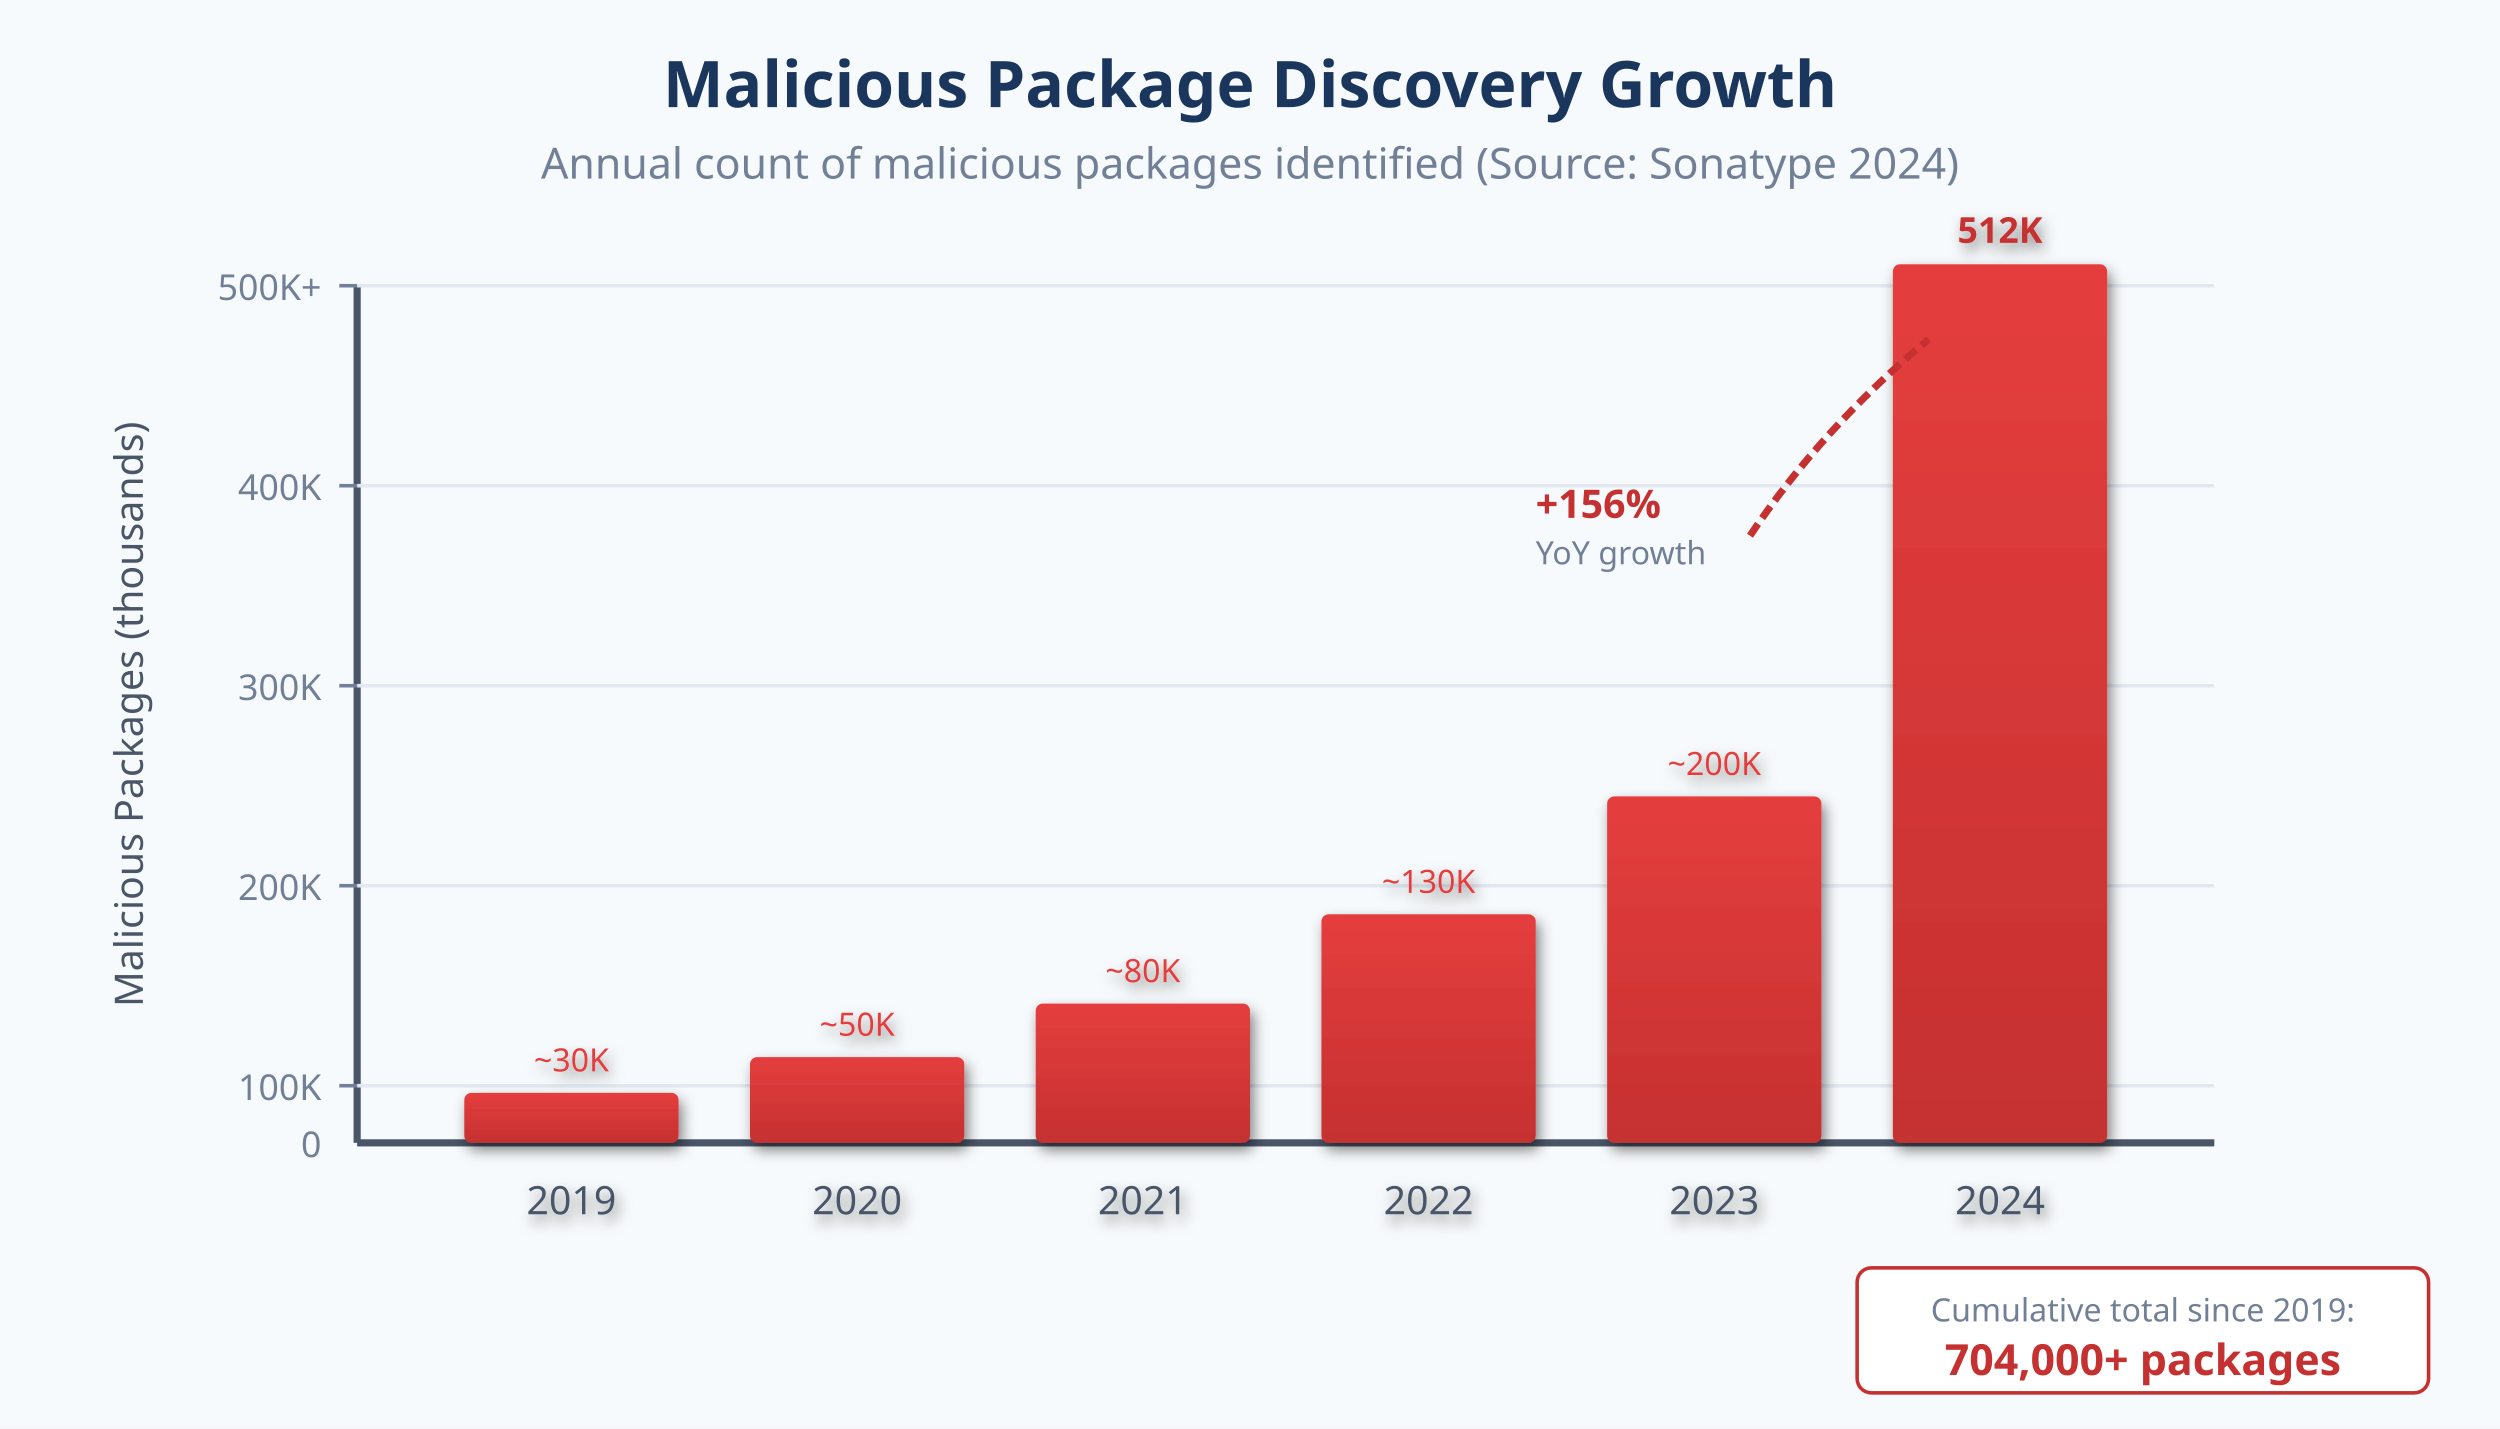
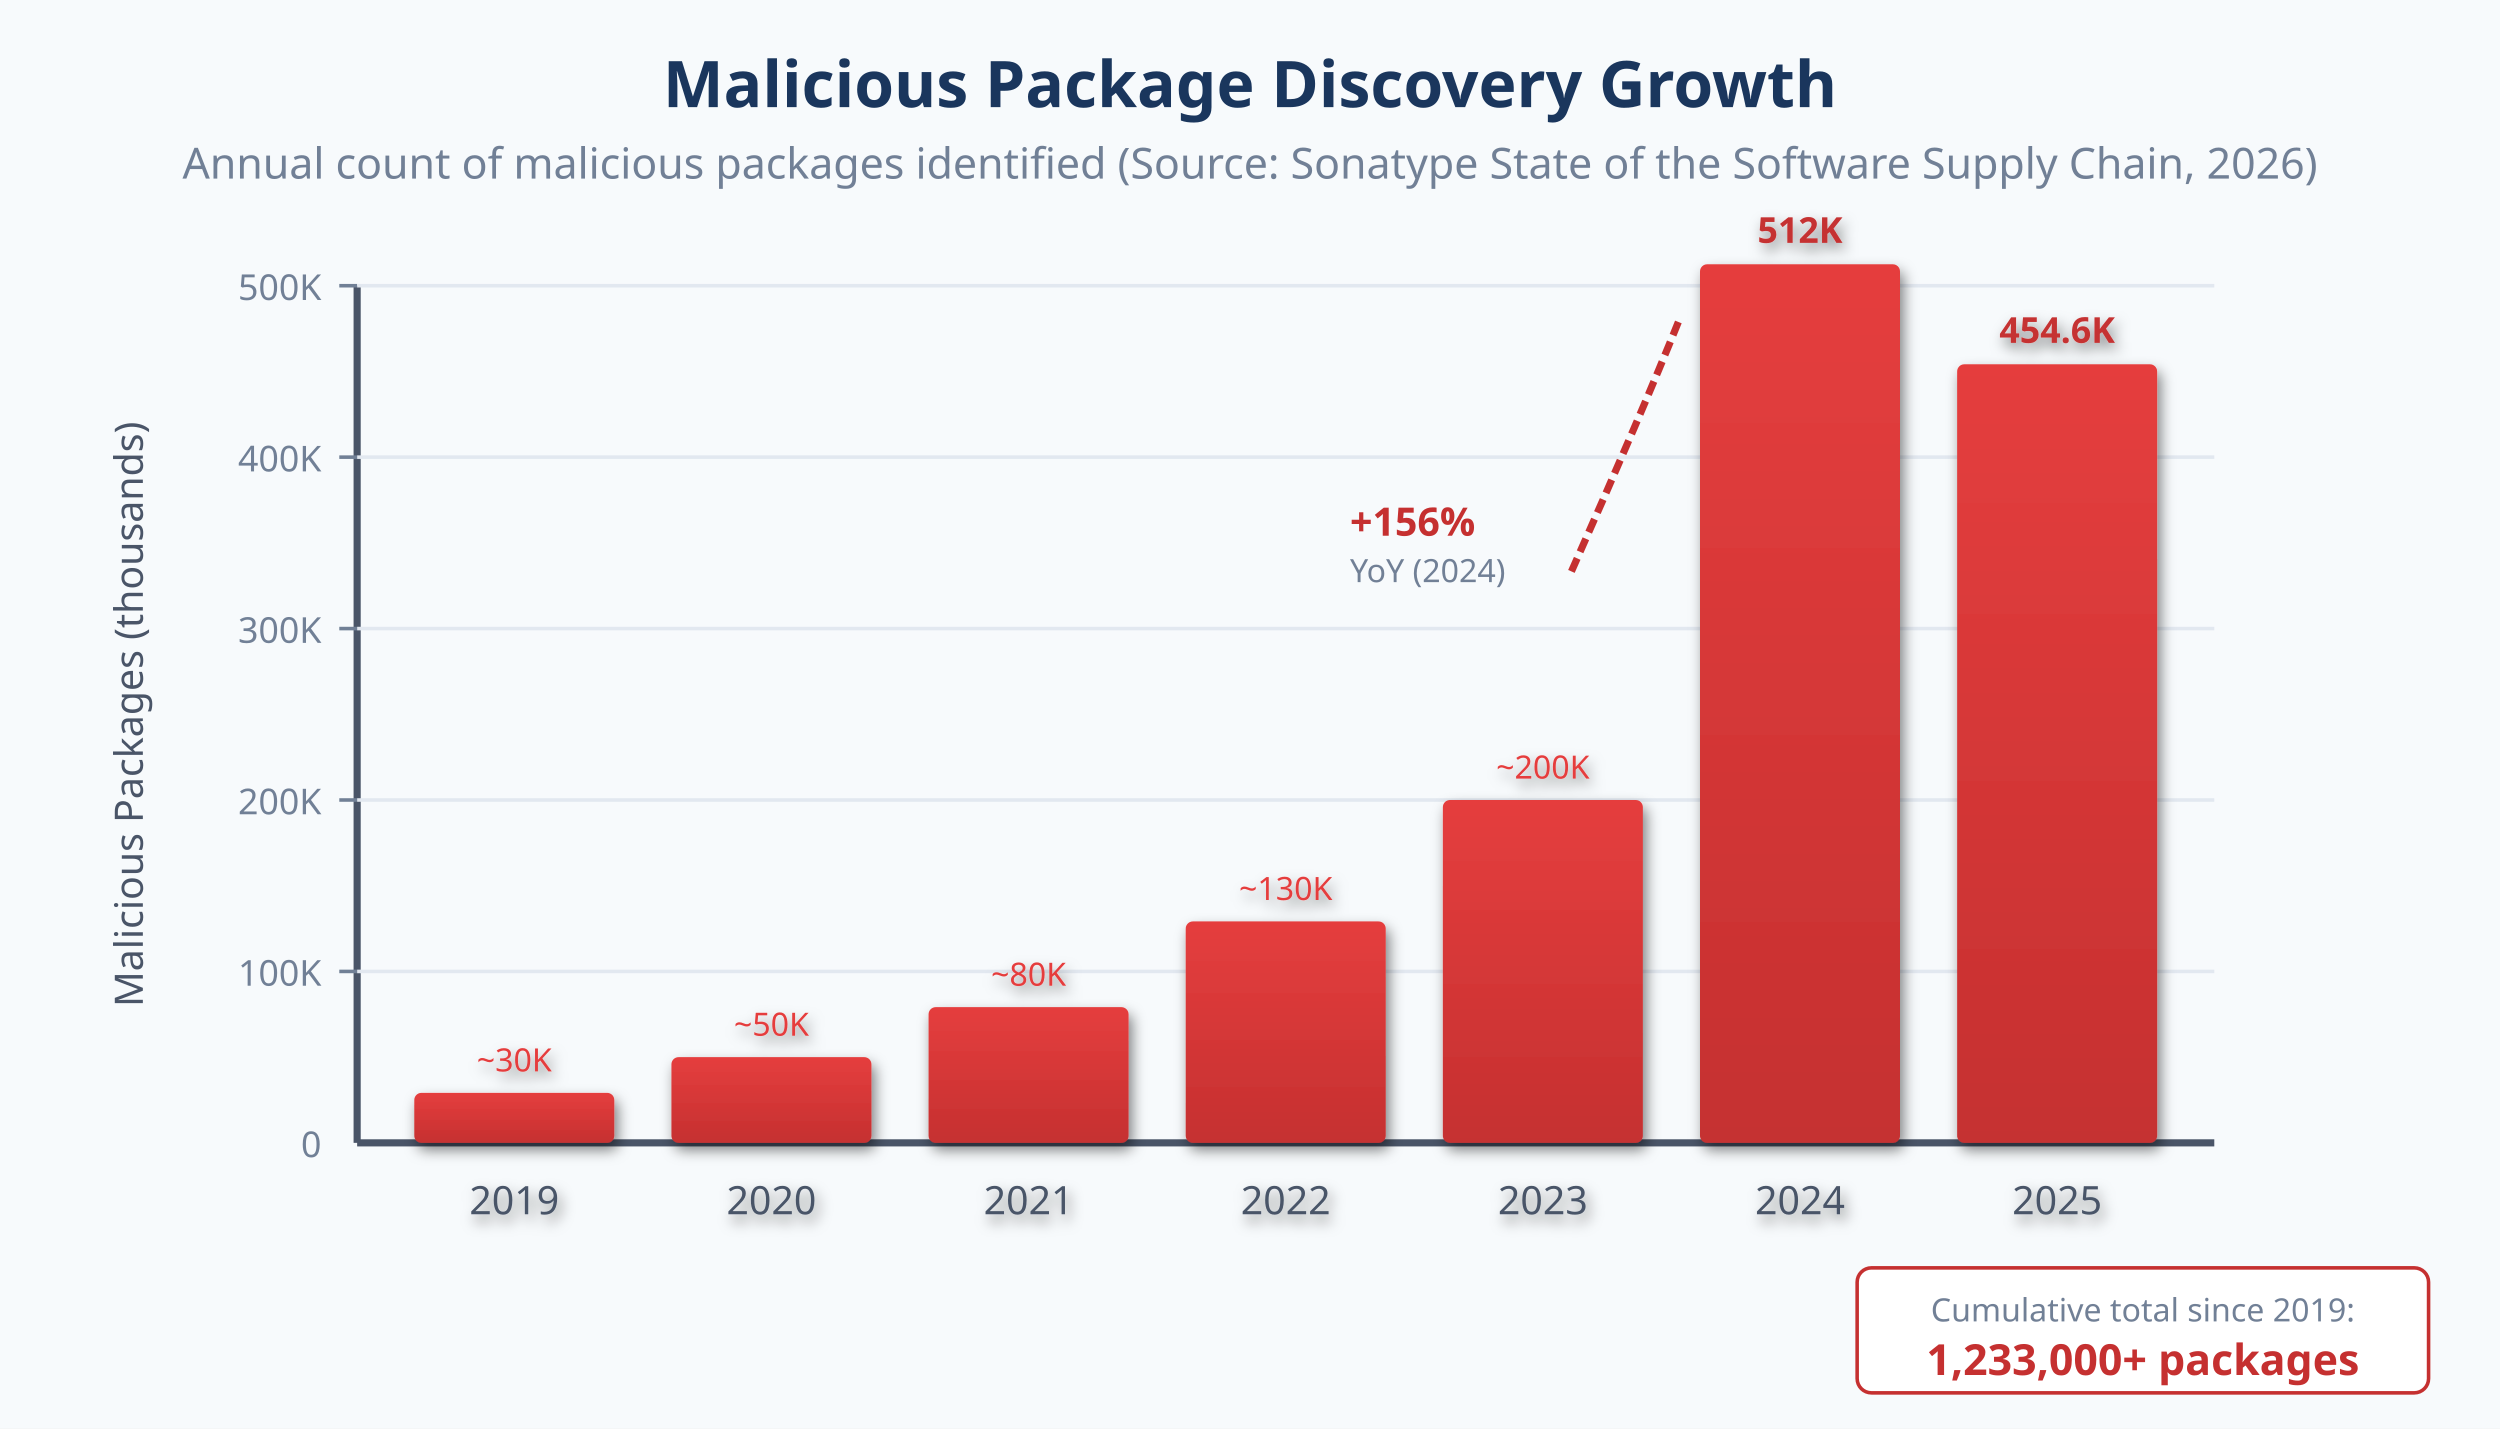
<svg xmlns="http://www.w3.org/2000/svg" viewBox="0 0 700 400" font-family="Libertinus Sans">
  <defs>
    <linearGradient id="barGrad" x1="0%" y1="0%" x2="0%" y2="100%">
      <stop offset="0%" style="stop-color:#e53e3e;stop-opacity:1" />
      <stop offset="100%" style="stop-color:#c53030;stop-opacity:1" />
    </linearGradient>
    <filter id="barShadow" x="-10%" y="-10%" width="120%" height="130%">
      <feGaussianBlur in="SourceAlpha" stdDeviation="2" result="blur" />
      <feOffset in="blur" dx="1" dy="2" result="offsetBlur" />
      <feFlood flood-color="#000000" flood-opacity="0.5" result="color" />
      <feComposite in="color" in2="offsetBlur" operator="in" result="shadow" />
      <feMerge>
        <feMergeNode in="shadow" />
        <feMergeNode in="SourceGraphic" />
      </feMerge>
    </filter>
  </defs>
  <rect width="700" height="400" fill="#f7fafc" />
  <text x="350" y="30" text-anchor="middle" font-size="18" font-weight="600" fill="#1a365d">
    Malicious Package Discovery Growth
  </text>
  <text x="350" y="50" text-anchor="middle" font-size="12" fill="#718096">
-     Annual count of malicious packages identified (Source: Sonatype 2024)
+     Annual count of malicious packages identified (Source: Sonatype State of the Software Supply Chain, 2026)
  </text>
  <line x1="100" y1="80" x2="100" y2="320" stroke="#4a5568" stroke-width="2" />
  <text x="40" y="200" text-anchor="middle" font-size="11" fill="#4a5568" transform="rotate(-90, 40, 200)">
    Malicious Packages (thousands)
  </text>
  <g font-size="10" fill="#718096" text-anchor="end">
-     <text x="90" y="84">500K+</text>
+     <text x="90" y="84">500K</text>
    <line x1="95" y1="80" x2="100" y2="80" stroke="#718096" />
-     <text x="90" y="140">400K</text>
-     <line x1="95" y1="136" x2="100" y2="136" stroke="#718096" />
-     <text x="90" y="196">300K</text>
-     <line x1="95" y1="192" x2="100" y2="192" stroke="#718096" />
-     <text x="90" y="252">200K</text>
-     <line x1="95" y1="248" x2="100" y2="248" stroke="#718096" />
-     <text x="90" y="308">100K</text>
-     <line x1="95" y1="304" x2="100" y2="304" stroke="#718096" />
+     <text x="90" y="132">400K</text>
+     <line x1="95" y1="128" x2="100" y2="128" stroke="#718096" />
+     <text x="90" y="180">300K</text>
+     <line x1="95" y1="176" x2="100" y2="176" stroke="#718096" />
+     <text x="90" y="228">200K</text>
+     <line x1="95" y1="224" x2="100" y2="224" stroke="#718096" />
+     <text x="90" y="276">100K</text>
+     <line x1="95" y1="272" x2="100" y2="272" stroke="#718096" />
    <text x="90" y="324">0</text>
  </g>
  <g stroke="#e2e8f0" stroke-width="1">
    <line x1="100" y1="80" x2="620" y2="80" />
-     <line x1="100" y1="136" x2="620" y2="136" />
-     <line x1="100" y1="192" x2="620" y2="192" />
-     <line x1="100" y1="248" x2="620" y2="248" />
-     <line x1="100" y1="304" x2="620" y2="304" />
+     <line x1="100" y1="128" x2="620" y2="128" />
+     <line x1="100" y1="176" x2="620" y2="176" />
+     <line x1="100" y1="224" x2="620" y2="224" />
+     <line x1="100" y1="272" x2="620" y2="272" />
  </g>
  <line x1="100" y1="320" x2="620" y2="320" stroke="#4a5568" stroke-width="2" />
  <g filter="url(#barShadow)">
-     <rect x="130" y="306" width="60" height="14" rx="2" fill="url(#barGrad)" />
-     <text x="160" y="340" text-anchor="middle" font-size="11" fill="#4a5568">2019</text>
-     <text x="160" y="300" text-anchor="middle" font-size="9" fill="#e53e3e">~30K</text>
+     <rect x="116" y="306" width="56" height="14" rx="2" fill="url(#barGrad)" />
+     <text x="144" y="340" text-anchor="middle" font-size="11" fill="#4a5568">2019</text>
+     <text x="144" y="300" text-anchor="middle" font-size="9" fill="#e53e3e">~30K</text>
  </g>
  <g filter="url(#barShadow)">
-     <rect x="210" y="296" width="60" height="24" rx="2" fill="url(#barGrad)" />
-     <text x="240" y="340" text-anchor="middle" font-size="11" fill="#4a5568">2020</text>
-     <text x="240" y="290" text-anchor="middle" font-size="9" fill="#e53e3e">~50K</text>
+     <rect x="188" y="296" width="56" height="24" rx="2" fill="url(#barGrad)" />
+     <text x="216" y="340" text-anchor="middle" font-size="11" fill="#4a5568">2020</text>
+     <text x="216" y="290" text-anchor="middle" font-size="9" fill="#e53e3e">~50K</text>
  </g>
  <g filter="url(#barShadow)">
-     <rect x="290" y="281" width="60" height="39" rx="2" fill="url(#barGrad)" />
-     <text x="320" y="340" text-anchor="middle" font-size="11" fill="#4a5568">2021</text>
-     <text x="320" y="275" text-anchor="middle" font-size="9" fill="#e53e3e">~80K</text>
+     <rect x="260" y="282" width="56" height="38" rx="2" fill="url(#barGrad)" />
+     <text x="288" y="340" text-anchor="middle" font-size="11" fill="#4a5568">2021</text>
+     <text x="288" y="276" text-anchor="middle" font-size="9" fill="#e53e3e">~80K</text>
  </g>
  <g filter="url(#barShadow)">
-     <rect x="370" y="256" width="60" height="64" rx="2" fill="url(#barGrad)" />
-     <text x="400" y="340" text-anchor="middle" font-size="11" fill="#4a5568">2022</text>
-     <text x="400" y="250" text-anchor="middle" font-size="9" fill="#e53e3e">~130K</text>
+     <rect x="332" y="258" width="56" height="62" rx="2" fill="url(#barGrad)" />
+     <text x="360" y="340" text-anchor="middle" font-size="11" fill="#4a5568">2022</text>
+     <text x="360" y="252" text-anchor="middle" font-size="9" fill="#e53e3e">~130K</text>
  </g>
  <g filter="url(#barShadow)">
-     <rect x="450" y="223" width="60" height="97" rx="2" fill="url(#barGrad)" />
-     <text x="480" y="340" text-anchor="middle" font-size="11" fill="#4a5568">2023</text>
-     <text x="480" y="217" text-anchor="middle" font-size="9" fill="#e53e3e">~200K</text>
+     <rect x="404" y="224" width="56" height="96" rx="2" fill="url(#barGrad)" />
+     <text x="432" y="340" text-anchor="middle" font-size="11" fill="#4a5568">2023</text>
+     <text x="432" y="218" text-anchor="middle" font-size="9" fill="#e53e3e">~200K</text>
  </g>
  <g filter="url(#barShadow)">
-     <rect x="530" y="74" width="60" height="246" rx="2" fill="url(#barGrad)" />
-     <text x="560" y="340" text-anchor="middle" font-size="11" fill="#4a5568">2024</text>
-     <text x="560" y="68" text-anchor="middle" font-size="10" font-weight="600" fill="#c53030">512K</text>
+     <rect x="476" y="74" width="56" height="246" rx="2" fill="url(#barGrad)" />
+     <text x="504" y="340" text-anchor="middle" font-size="11" fill="#4a5568">2024</text>
+     <text x="504" y="68" text-anchor="middle" font-size="10" font-weight="600" fill="#c53030">512K</text>
+   </g>
+   <g filter="url(#barShadow)">
+     <rect x="548" y="102" width="56" height="218" rx="2" fill="url(#barGrad)" />
+     <text x="576" y="340" text-anchor="middle" font-size="11" fill="#4a5568">2025</text>
+     <text x="576" y="96" text-anchor="middle" font-size="10" font-weight="600" fill="#c53030">454.6K</text>
  </g>
  <g>
-     <path d="M 490 150 Q 510 120 540 95" stroke="#c53030" stroke-width="2" fill="none" stroke-dasharray="4,2" />
-     <text x="430" y="145" font-size="11" fill="#c53030" font-weight="600">+156%</text>
-     <text x="430" y="158" font-size="9" fill="#718096">YoY growth</text>
+     <path d="M 440 160 Q 460 115 470 90" stroke="#c53030" stroke-width="2" fill="none" stroke-dasharray="4,2" />
+     <text x="378" y="150" font-size="11" fill="#c53030" font-weight="600">+156%</text>
+     <text x="378" y="163" font-size="9" fill="#718096">YoY (2024)</text>
  </g>
  <g transform="translate(520, 355)">
    <rect x="0" y="0" width="160" height="35" rx="4" fill="#fff" stroke="#c53030" stroke-width="1" />
    <text x="80" y="15" text-anchor="middle" font-size="9" fill="#718096">Cumulative total since 2019:</text>
-     <text x="80" y="30" text-anchor="middle" font-size="12" font-weight="600" fill="#c53030">704,000+ packages</text>
+     <text x="80" y="30" text-anchor="middle" font-size="12" font-weight="600" fill="#c53030">1,233,000+ packages</text>
  </g>
</svg>
